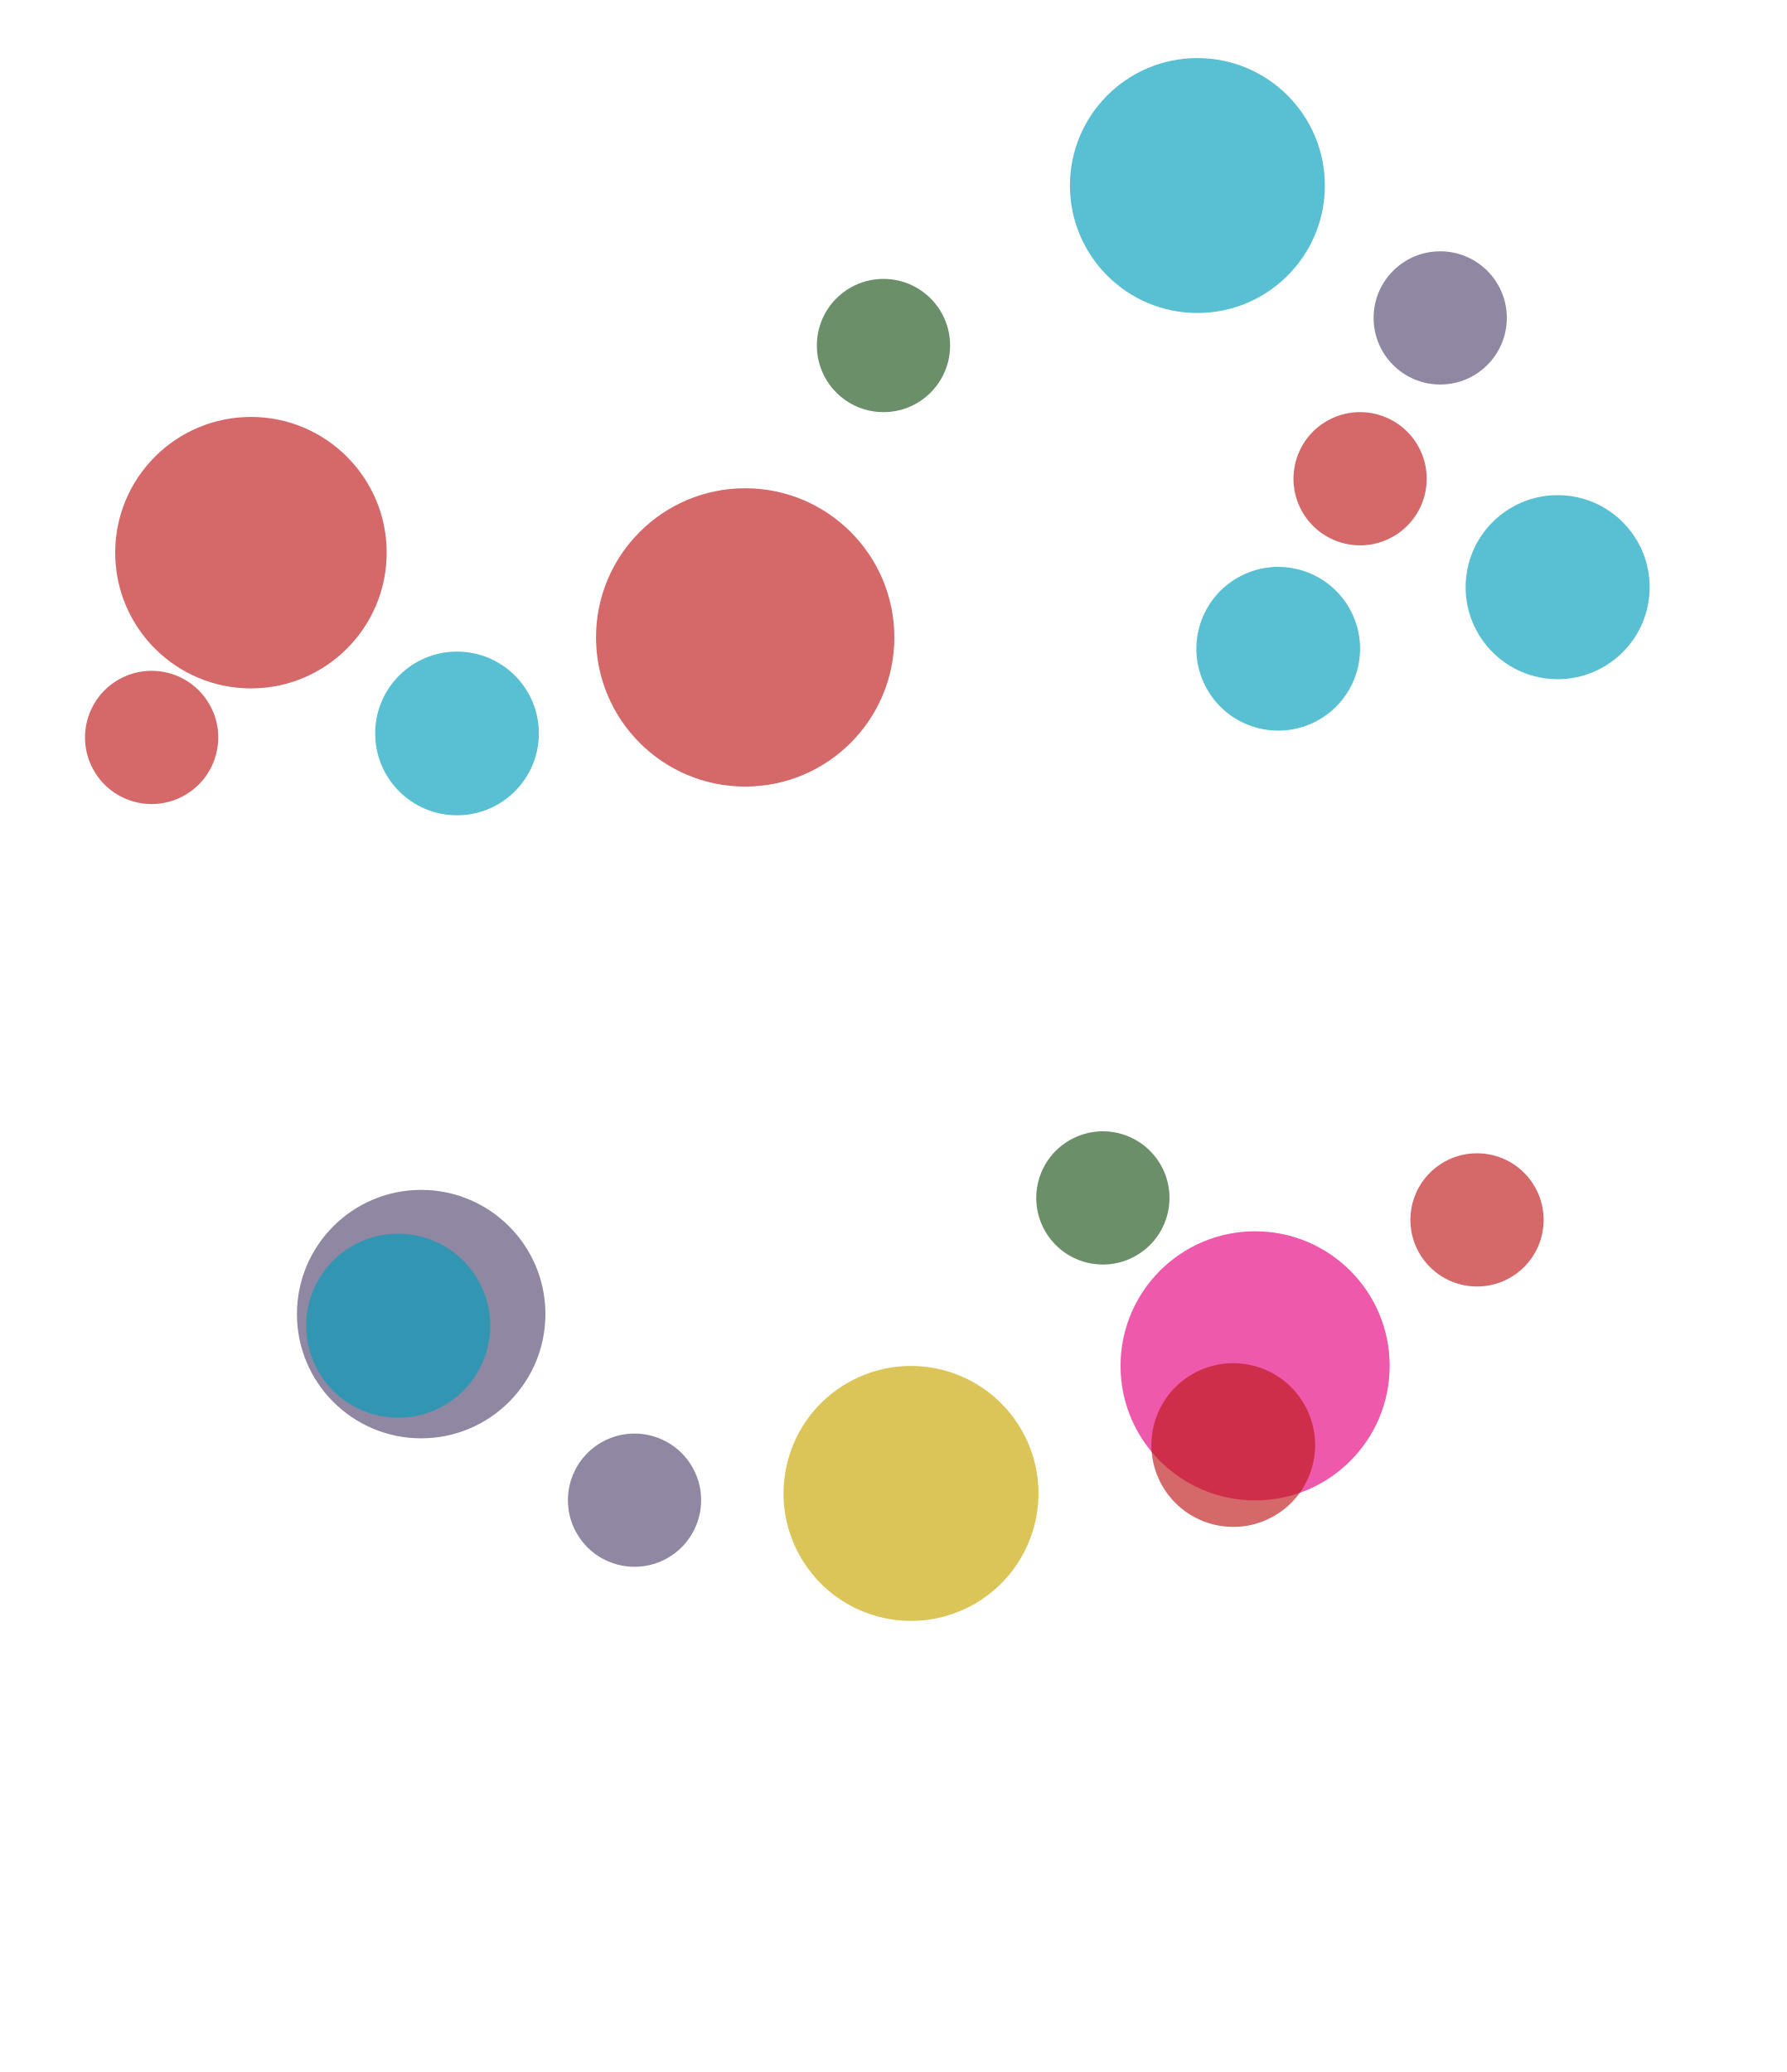
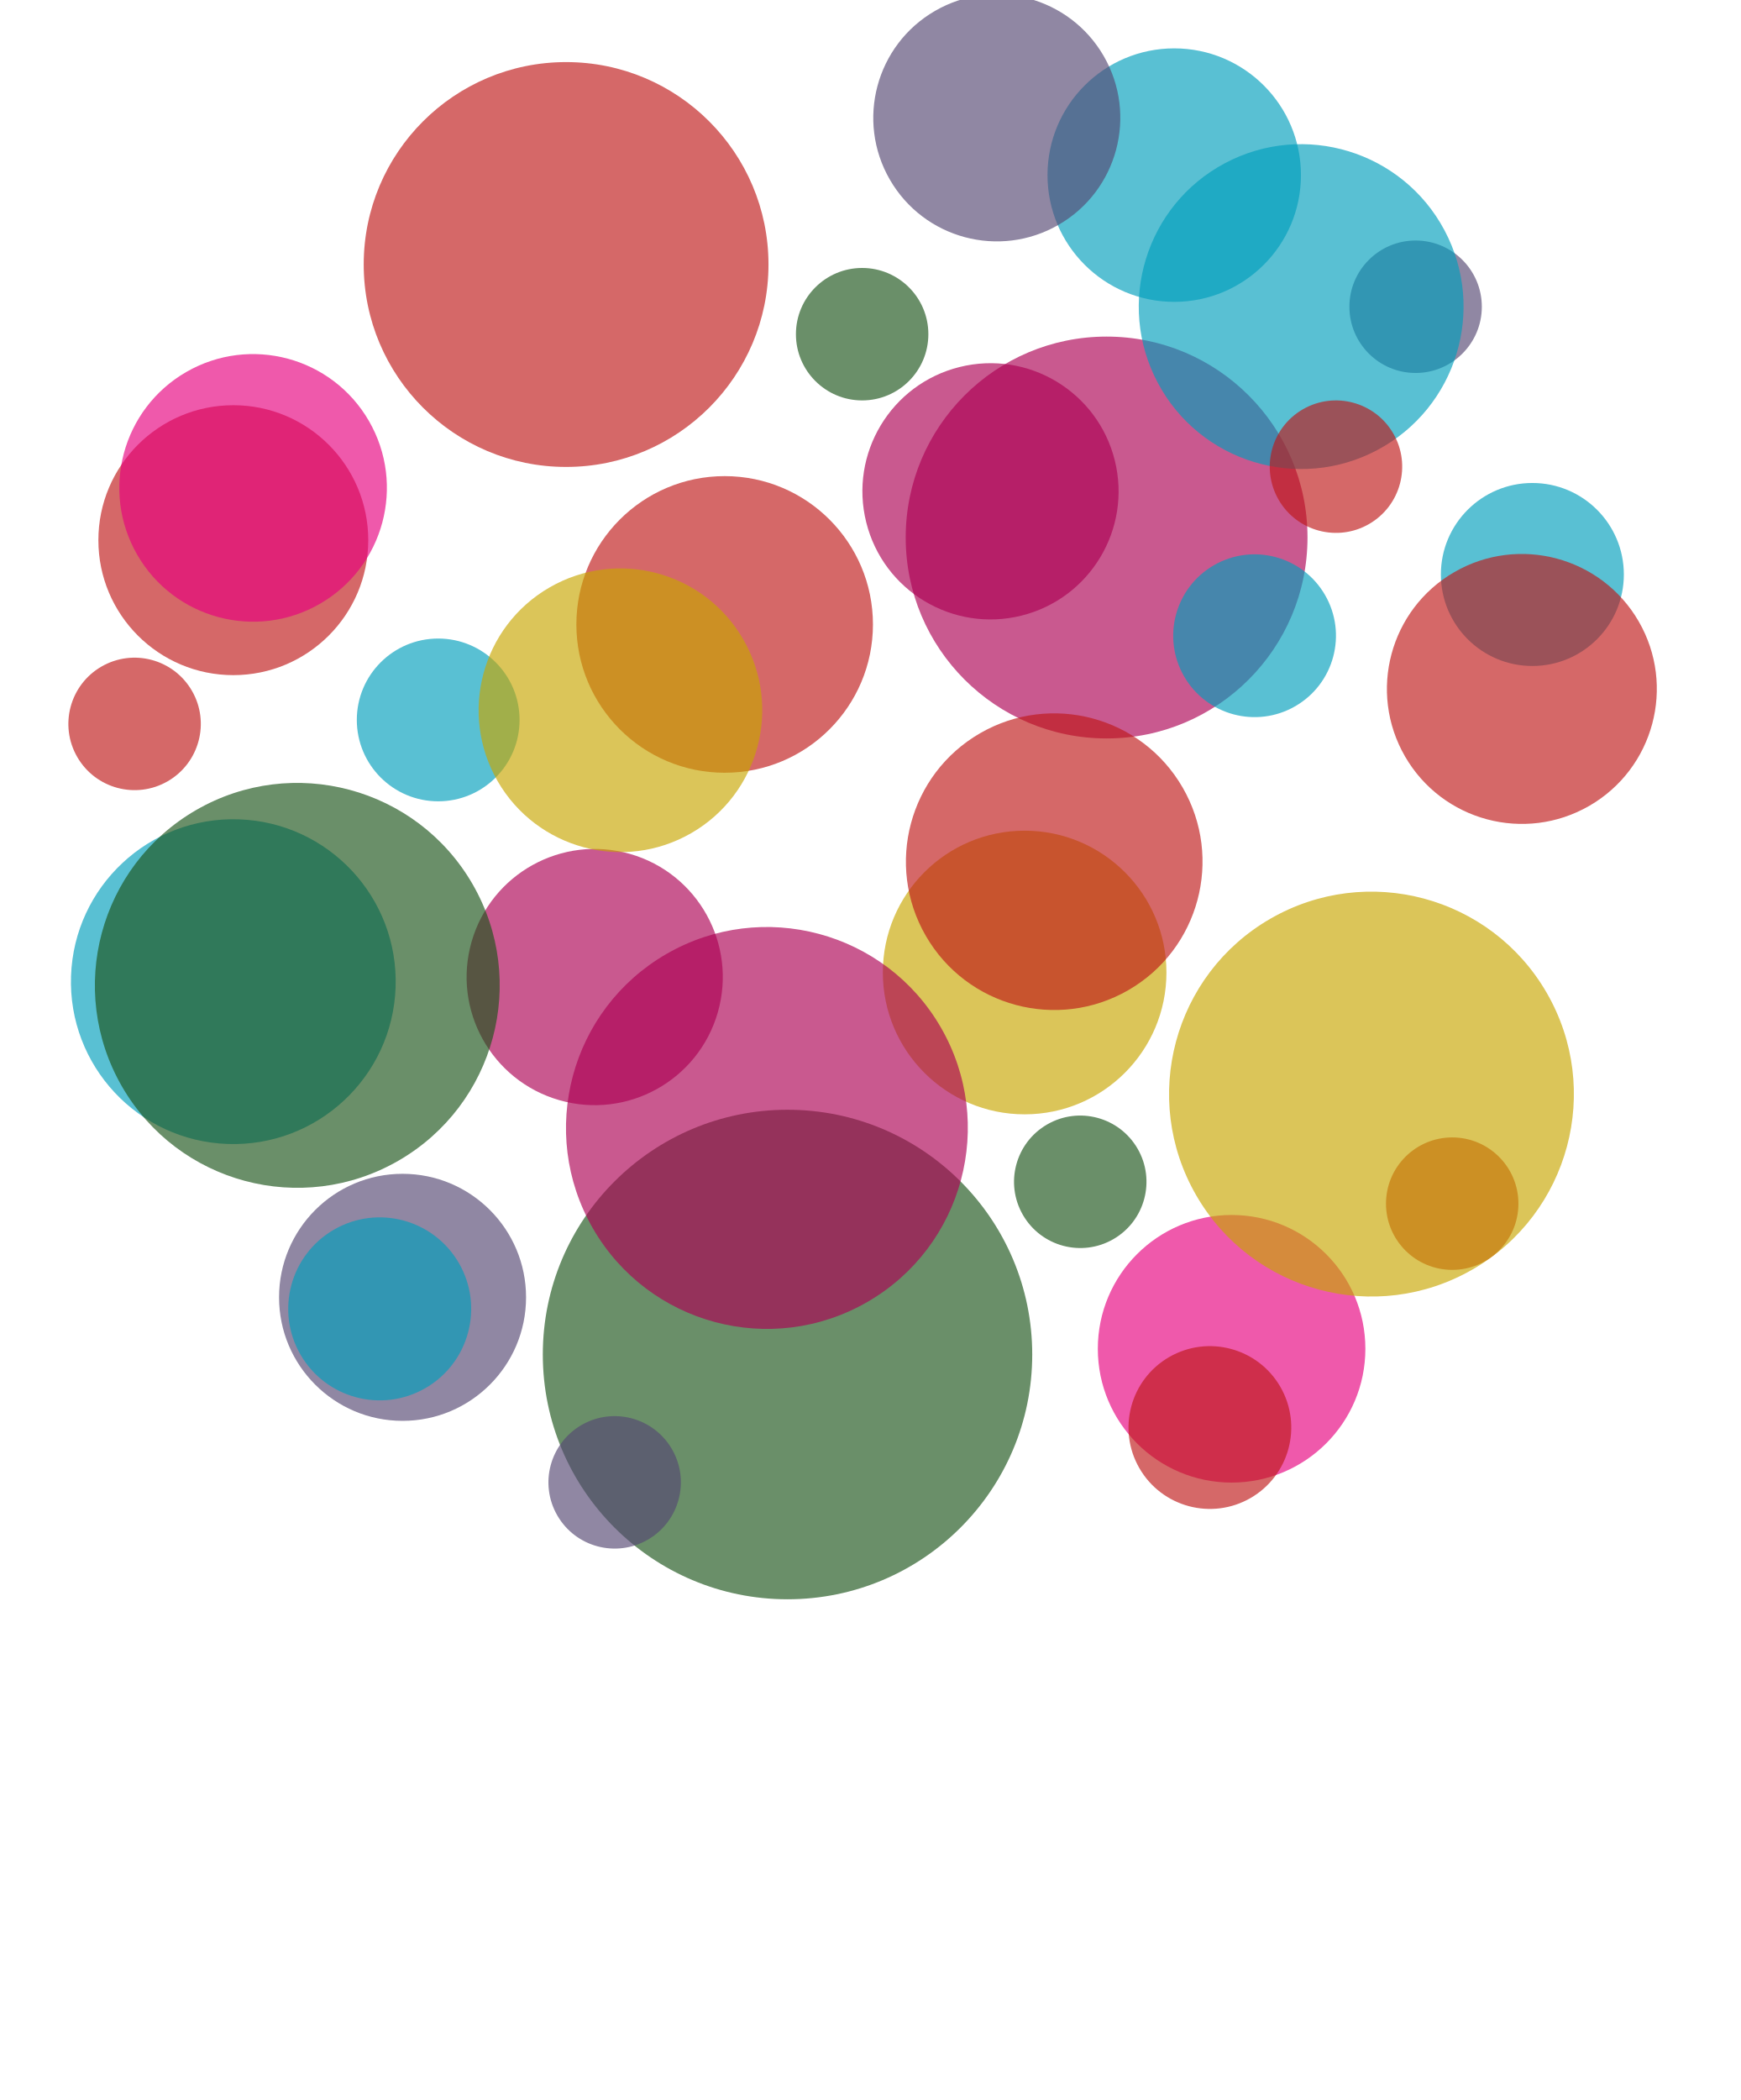
- <svg xmlns="http://www.w3.org/2000/svg" xmlns:xlink="http://www.w3.org/1999/xlink" version="1.1" id="Ebene_1" x="0px" y="0px" width="398.333px" height="462px" viewBox="0 0 398.333 462" enable-background="new 0 0 398.333 462" xml:space="preserve">
+ <svg xmlns="http://www.w3.org/2000/svg" xmlns:xlink="http://www.w3.org/1999/xlink" version="1.1" id="Ebene_1" x="0px" y="0px" width="390.41px" height="470.889px" viewBox="0 0 390.41 470.889" enable-background="new 0 0 390.41 470.889" xml:space="preserve">
  <g>
    <defs>
-       <rect id="SVGID_1_" x="2.28" y="0.83" width="451.117" height="461.17" />
+       <rect id="SVGID_1_" x="-1.342" y="-1.275" width="451.118" height="509.193" />
    </defs>
    <clipPath id="SVGID_2_">
      <use xlink:href="#SVGID_1_" overflow="visible" />
    </clipPath>
+     <polygon clip-path="url(#SVGID_2_)" fill="#C8A600" points="178.648,505.548 178.648,507.918 178.648,505.548 178.648,503.179  " />
    <g clip-path="url(#SVGID_2_)">
      <defs>
-         <rect id="SVGID_3_" x="2.28" y="0.83" width="451.117" height="461.17" />
+         <rect id="SVGID_3_" x="-1.342" y="-1.275" width="451.118" height="509.193" />
      </defs>
      <clipPath id="SVGID_4_">
        <use xlink:href="#SVGID_3_" overflow="visible" />
      </clipPath>
      <g opacity="0.65" clip-path="url(#SVGID_4_)">
        <g>
          <defs>
-             <rect id="SVGID_5_" x="16.686" y="91.967" width="78.526" height="62.526" />
+             <rect id="SVGID_5_" x="13.063" y="89.862" width="78.526" height="62.524" />
          </defs>
          <clipPath id="SVGID_6_">
            <use xlink:href="#SVGID_5_" overflow="visible" />
          </clipPath>
-           <path clip-path="url(#SVGID_6_)" fill="#BF1717" d="M55.949,153.493c16.714,0,30.263-13.55,30.263-30.264      c0-16.713-13.549-30.263-30.263-30.263c-16.714,0-30.263,13.55-30.263,30.263C25.686,139.943,39.235,153.493,55.949,153.493" />
-         </g>
-       </g>
-       <g opacity="0.65" clip-path="url(#SVGID_4_)">
-         <g>
-           <defs>
-             <rect id="SVGID_7_" x="240.837" y="273.544" width="78.004" height="62.005" />
+           <path clip-path="url(#SVGID_6_)" fill="#BF1717" d="M52.327,151.388c16.714,0,30.263-13.549,30.263-30.264      c0-16.713-13.549-30.263-30.263-30.263c-16.714,0-30.263,13.55-30.263,30.263C22.063,137.839,35.612,151.388,52.327,151.388" />
+         </g>
+       </g>
+       <g opacity="0.65" clip-path="url(#SVGID_4_)">
+         <g>
+           <defs>
+             <rect id="SVGID_7_" x="112.738" y="247.844" width="127.768" height="111.768" />
          </defs>
          <clipPath id="SVGID_8_">
            <use xlink:href="#SVGID_7_" overflow="visible" />
          </clipPath>
-           <path clip-path="url(#SVGID_8_)" fill="#E6007E" d="M279.839,334.549c16.57,0,30.003-13.433,30.003-30.002      s-13.433-30.003-30.003-30.003s-30.003,13.434-30.003,30.003S263.269,334.549,279.839,334.549" />
-         </g>
-       </g>
-       <g opacity="0.65" clip-path="url(#SVGID_4_)">
-         <g>
-           <defs>
-             <rect id="SVGID_9_" x="272.638" y="156.596" width="108.78" height="92.781" />
+           <path clip-path="url(#SVGID_8_)" fill="#1A5318" d="M176.621,358.611c30.311,0,54.882-24.572,54.882-54.884      s-24.571-54.884-54.882-54.884s-54.883,24.572-54.883,54.884S146.31,358.611,176.621,358.611" />
+         </g>
+       </g>
+       <g opacity="0.65" clip-path="url(#SVGID_4_)">
+         <g>
+           <defs>
+             <rect id="SVGID_9_" x="88.921" y="180.116" width="88.912" height="77.94" />
          </defs>
          <clipPath id="SVGID_10_">
            <use xlink:href="#SVGID_9_" overflow="visible" />
          </clipPath>
-         </g>
-       </g>
-       <g opacity="0.65" clip-path="url(#SVGID_4_)">
-         <g>
-           <defs>
-             <rect id="SVGID_11_" x="229.552" y="11.95" width="74.841" height="58.841" />
+           <path clip-path="url(#SVGID_10_)" fill="#AC0053" d="M125.459,246.698c15.249,4.373,31.156-4.445,35.529-19.694      c4.372-15.249-4.445-31.156-19.694-35.529c-15.25-4.372-31.156,4.445-35.529,19.694      C101.392,226.419,110.21,242.325,125.459,246.698" />
+         </g>
+       </g>
+       <g opacity="0.65" clip-path="url(#SVGID_4_)">
+         <g>
+           <defs>
+             <rect id="SVGID_11_" x="237.214" y="271.439" width="78.004" height="62.005" />
          </defs>
          <clipPath id="SVGID_12_">
            <use xlink:href="#SVGID_11_" overflow="visible" />
          </clipPath>
-           <path clip-path="url(#SVGID_12_)" fill="#009EBC" d="M266.972,69.791c15.696,0,28.42-12.725,28.42-28.42      c0-15.696-12.724-28.421-28.42-28.421c-15.695,0-28.42,12.725-28.42,28.421C238.552,57.066,251.276,69.791,266.972,69.791" />
-         </g>
-       </g>
-       <g opacity="0.65" clip-path="url(#SVGID_4_)">
-         <g>
-           <defs>
-             <rect id="SVGID_13_" x="317.775" y="109.407" width="59.035" height="43.034" />
+           <path clip-path="url(#SVGID_12_)" fill="#E6007E" d="M276.216,332.444c16.57,0,30.002-13.434,30.002-30.003      s-13.432-30.003-30.002-30.003s-30.003,13.434-30.003,30.003S259.646,332.444,276.216,332.444" />
+         </g>
+       </g>
+       <g opacity="0.65" clip-path="url(#SVGID_4_)">
+         <g>
+           <defs>
+             <rect id="SVGID_13_" x="72.571" y="12.923" width="108.78" height="92.78" />
          </defs>
          <clipPath id="SVGID_14_">
            <use xlink:href="#SVGID_13_" overflow="visible" />
          </clipPath>
-           <path clip-path="url(#SVGID_14_)" fill="#009EBC" d="M347.293,151.441c11.331,0,20.517-9.187,20.517-20.518      c0-11.332-9.186-20.517-20.517-20.517s-20.518,9.185-20.518,20.517C326.775,142.255,335.962,151.441,347.293,151.441" />
-         </g>
-       </g>
-       <g opacity="0.65" clip-path="url(#SVGID_4_)">
-         <g>
-           <defs>
-             <rect id="SVGID_15_" x="123.888" y="107.868" width="84.515" height="68.515" />
+           <path clip-path="url(#SVGID_14_)" fill="#BF1717" d="M126.961,104.703c25.068,0,45.39-20.322,45.39-45.39      c0-25.069-20.322-45.391-45.39-45.391s-45.39,20.322-45.39,45.391C81.571,84.381,101.894,104.703,126.961,104.703" />
+         </g>
+       </g>
+       <g opacity="0.65" clip-path="url(#SVGID_4_)">
+         <g>
+           <defs>
+             <rect id="SVGID_15_" x="225.929" y="9.845" width="74.84" height="58.841" />
          </defs>
          <clipPath id="SVGID_16_">
            <use xlink:href="#SVGID_15_" overflow="visible" />
          </clipPath>
-           <path clip-path="url(#SVGID_16_)" fill="#BF1717" d="M166.146,175.383c18.368,0,33.257-14.89,33.257-33.257      c0-18.368-14.889-33.258-33.257-33.258c-18.368,0-33.257,14.89-33.257,33.258C132.889,160.493,147.778,175.383,166.146,175.383" />
-         </g>
-       </g>
-       <g opacity="0.65" clip-path="url(#SVGID_4_)">
-         <g>
-           <defs>
-             <rect id="SVGID_17_" x="57.208" y="264.311" width="73.397" height="57.397" />
+           <path clip-path="url(#SVGID_16_)" fill="#009EBC" d="M263.349,67.686c15.696,0,28.42-12.724,28.42-28.42      c0-15.696-12.724-28.421-28.42-28.421c-15.695,0-28.42,12.725-28.42,28.421C234.929,54.962,247.654,67.686,263.349,67.686" />
+         </g>
+       </g>
+       <g opacity="0.65" clip-path="url(#SVGID_4_)">
+         <g>
+           <defs>
+             <rect id="SVGID_17_" x="314.152" y="107.302" width="59.035" height="43.034" />
          </defs>
          <clipPath id="SVGID_18_">
            <use xlink:href="#SVGID_17_" overflow="visible" />
          </clipPath>
-           <path clip-path="url(#SVGID_18_)" fill="#544771" d="M93.906,320.708c15.297,0,27.698-12.401,27.698-27.698      s-12.401-27.698-27.698-27.698s-27.698,12.401-27.698,27.698S78.609,320.708,93.906,320.708" />
-         </g>
-       </g>
-       <g opacity="0.65" clip-path="url(#SVGID_4_)">
-         <g>
-           <defs>
-             <rect id="SVGID_19_" x="74.647" y="144.286" width="54.501" height="38.501" />
+           <path clip-path="url(#SVGID_18_)" fill="#009EBC" d="M343.67,149.336c11.332,0,20.518-9.187,20.518-20.518      c0-11.332-9.186-20.517-20.518-20.517c-11.33,0-20.518,9.185-20.518,20.517C323.152,140.149,332.34,149.336,343.67,149.336" />
+         </g>
+       </g>
+       <g opacity="0.65" clip-path="url(#SVGID_4_)">
+         <g>
+           <defs>
+             <rect id="SVGID_19_" x="120.266" y="105.763" width="84.515" height="68.516" />
          </defs>
          <clipPath id="SVGID_20_">
            <use xlink:href="#SVGID_19_" overflow="visible" />
          </clipPath>
-           <path clip-path="url(#SVGID_20_)" fill="#009EBC" d="M101.897,181.787c10.079,0,18.25-8.172,18.25-18.25      c0-10.08-8.171-18.251-18.25-18.251s-18.25,8.171-18.25,18.251C83.647,173.615,91.818,181.787,101.897,181.787" />
-         </g>
-       </g>
-       <g opacity="0.65" clip-path="url(#SVGID_4_)">
-         <g>
-           <defs>
-             <rect id="SVGID_21_" x="297.259" y="55.036" width="47.7" height="31.701" />
+           <path clip-path="url(#SVGID_20_)" fill="#BF1717" d="M162.523,173.277c18.368,0,33.257-14.89,33.257-33.257      c0-18.368-14.889-33.258-33.257-33.258c-18.368,0-33.257,14.89-33.257,33.258C129.266,158.388,144.155,173.277,162.523,173.277" />
+         </g>
+       </g>
+       <g opacity="0.65" clip-path="url(#SVGID_4_)">
+         <g>
+           <defs>
+             <rect id="SVGID_21_" x="53.585" y="262.206" width="73.397" height="57.396" />
          </defs>
          <clipPath id="SVGID_22_">
            <use xlink:href="#SVGID_21_" overflow="visible" />
          </clipPath>
-           <path clip-path="url(#SVGID_22_)" fill="#544771" d="M321.108,85.737c8.202,0,14.851-6.649,14.851-14.851      c0-8.202-6.648-14.851-14.851-14.851c-8.201,0-14.85,6.648-14.85,14.851C306.259,79.088,312.907,85.737,321.108,85.737" />
-         </g>
-       </g>
-       <g opacity="0.65" clip-path="url(#SVGID_4_)">
-         <g>
-           <defs>
-             <rect id="SVGID_23_" x="305.465" y="256.154" width="47.701" height="31.699" />
+           <path clip-path="url(#SVGID_22_)" fill="#544771" d="M90.283,318.603c15.297,0,27.698-12.401,27.698-27.698      s-12.401-27.698-27.698-27.698s-27.698,12.401-27.698,27.698S74.986,318.603,90.283,318.603" />
+         </g>
+       </g>
+       <g opacity="0.65" clip-path="url(#SVGID_4_)">
+         <g>
+           <defs>
+             <rect id="SVGID_23_" x="194.128" y="74.474" width="108.11" height="92.11" />
          </defs>
          <clipPath id="SVGID_24_">
            <use xlink:href="#SVGID_23_" overflow="visible" />
          </clipPath>
-           <path clip-path="url(#SVGID_24_)" fill="#BF1717" d="M329.315,286.854c8.202,0,14.851-6.649,14.851-14.851      c0-8.202-6.648-14.851-14.851-14.851s-14.85,6.648-14.85,14.851C314.466,280.205,321.113,286.854,329.315,286.854" />
-         </g>
-       </g>
-       <g opacity="0.65" clip-path="url(#SVGID_4_)">
-         <g>
-           <defs>
-             <rect id="SVGID_25_" x="173.129" y="61.191" width="47.701" height="31.7" />
+           <path clip-path="url(#SVGID_24_)" fill="#AC0053" d="M248.183,165.584c24.883,0,45.055-20.173,45.055-45.056      s-20.172-45.055-45.055-45.055c-24.884,0-45.056,20.172-45.056,45.055S223.299,165.584,248.183,165.584" />
+         </g>
+       </g>
+       <g opacity="0.65" clip-path="url(#SVGID_4_)">
+         <g>
+           <defs>
+             <rect id="SVGID_25_" x="5.63" y="181.14" width="93.393" height="77.96" />
          </defs>
          <clipPath id="SVGID_26_">
            <use xlink:href="#SVGID_25_" overflow="visible" />
          </clipPath>
-           <path clip-path="url(#SVGID_26_)" fill="#1A5318" d="M196.98,91.893c8.202,0,14.85-6.649,14.85-14.851      c0-8.202-6.648-14.851-14.85-14.851s-14.85,6.648-14.85,14.851C182.13,85.243,188.778,91.893,196.98,91.893" />
-         </g>
-       </g>
-       <g opacity="0.65" clip-path="url(#SVGID_4_)">
-         <g>
-           <defs>
-             <rect id="SVGID_27_" x="155.999" y="288.803" width="94.235" height="88.378" />
+           <path clip-path="url(#SVGID_26_)" fill="#009EBC" d="M51.056,256.516c20.101,0.702,36.965-15.023,37.667-35.125      c0.702-20.101-15.024-36.965-35.125-37.667c-20.101-0.701-36.965,15.024-37.667,35.125      C15.229,238.95,30.955,255.813,51.056,256.516" />
+         </g>
+       </g>
+       <g opacity="0.65" clip-path="url(#SVGID_4_)">
+         <g>
+           <defs>
+             <rect id="SVGID_27_" x="71.024" y="142.181" width="54.501" height="38.501" />
          </defs>
          <clipPath id="SVGID_28_">
            <use xlink:href="#SVGID_27_" overflow="visible" />
          </clipPath>
-           <path clip-path="url(#SVGID_28_)" fill="#C8A600" d="M188.907,308.379c-13.593,7.849-18.251,25.23-10.403,38.823      c7.848,13.593,25.23,18.251,38.823,10.403c13.594-7.85,18.25-25.23,10.403-38.823      C219.882,305.188,202.5,300.531,188.907,308.379" />
-         </g>
-       </g>
-       <g opacity="0.65" clip-path="url(#SVGID_4_)">
-         <g>
-           <defs>
-             <rect id="SVGID_29_" x="52.459" y="262.204" width="72.642" height="66.786" />
+           <path clip-path="url(#SVGID_28_)" fill="#009EBC" d="M98.275,179.682c10.079,0,18.25-8.171,18.25-18.25      c0-10.08-8.171-18.251-18.25-18.251s-18.25,8.171-18.25,18.251C80.025,171.511,88.196,179.682,98.275,179.682" />
+         </g>
+       </g>
+       <g opacity="0.65" clip-path="url(#SVGID_4_)">
+         <g>
+           <defs>
+             <rect id="SVGID_29_" x="188.999" y="185.267" width="81.603" height="65.604" />
          </defs>
          <clipPath id="SVGID_30_">
            <use xlink:href="#SVGID_29_" overflow="visible" />
          </clipPath>
-           <path clip-path="url(#SVGID_30_)" fill="#009EBC" d="M78.522,277.828c-9.813,5.666-13.175,18.215-7.51,28.027      c5.666,9.813,18.214,13.175,28.027,7.51c9.813-5.666,13.176-18.214,7.51-28.026C100.883,275.525,88.335,272.162,78.522,277.828" />
-         </g>
-       </g>
-       <g opacity="0.65" clip-path="url(#SVGID_4_)">
-         <g>
-           <defs>
-             <rect id="SVGID_31_" x="251.769" y="114.36" width="66.449" height="60.593" />
+           <path clip-path="url(#SVGID_30_)" fill="#C8A600" d="M229.8,249.87c17.563,0,31.802-14.238,31.802-31.802      s-14.238-31.802-31.802-31.802c-17.564,0-31.802,14.238-31.802,31.802S212.236,249.87,229.8,249.87" />
+         </g>
+       </g>
+       <g opacity="0.65" clip-path="url(#SVGID_4_)">
+         <g>
+           <defs>
+             <rect id="SVGID_31_" x="293.636" y="52.931" width="47.7" height="31.701" />
          </defs>
          <clipPath id="SVGID_32_">
            <use xlink:href="#SVGID_31_" overflow="visible" />
          </clipPath>
-           <path clip-path="url(#SVGID_32_)" fill="#009EBC" d="M275.868,128.851c-8.729,5.04-11.721,16.201-6.681,24.931      c5.04,8.729,16.201,11.72,24.931,6.681c8.729-5.04,11.72-16.202,6.681-24.931C295.759,126.802,284.597,123.811,275.868,128.851" />
-         </g>
-       </g>
-       <g opacity="0.65" clip-path="url(#SVGID_4_)">
-         <g>
-           <defs>
-             <rect id="SVGID_33_" x="241.742" y="291.909" width="66.45" height="60.593" />
+           <path clip-path="url(#SVGID_32_)" fill="#544771" d="M317.486,83.632c8.201,0,14.85-6.649,14.85-14.85      c0-8.202-6.648-14.851-14.85-14.851s-14.85,6.649-14.85,14.851C302.637,76.983,309.285,83.632,317.486,83.632" />
+         </g>
+       </g>
+       <g opacity="0.65" clip-path="url(#SVGID_4_)">
+         <g>
+           <defs>
+             <rect id="SVGID_33_" x="301.842" y="254.048" width="47.701" height="31.701" />
          </defs>
          <clipPath id="SVGID_34_">
            <use xlink:href="#SVGID_33_" overflow="visible" />
          </clipPath>
-           <path clip-path="url(#SVGID_34_)" fill="#BF1717" d="M265.843,306.4c-8.729,5.039-11.721,16.2-6.681,24.93      c5.04,8.729,16.201,11.72,24.931,6.681c8.729-5.04,11.72-16.202,6.681-24.931C285.733,304.351,274.571,301.36,265.843,306.4" />
-         </g>
-       </g>
-       <g opacity="0.65" clip-path="url(#SVGID_4_)">
-         <g>
-           <defs>
-             <rect id="SVGID_35_" x="112.896" y="308.847" width="57.16" height="51.305" />
+           <path clip-path="url(#SVGID_34_)" fill="#BF1717" d="M325.693,284.749c8.201,0,14.85-6.649,14.85-14.85      c0-8.202-6.648-14.852-14.85-14.852c-8.203,0-14.85,6.649-14.85,14.852C310.844,278.1,317.49,284.749,325.693,284.749" />
+         </g>
+       </g>
+       <g opacity="0.65" clip-path="url(#SVGID_4_)">
+         <g>
+           <defs>
+             <rect id="SVGID_35_" x="169.507" y="59.086" width="47.701" height="31.701" />
          </defs>
          <clipPath id="SVGID_36_">
            <use xlink:href="#SVGID_35_" overflow="visible" />
          </clipPath>
-           <path clip-path="url(#SVGID_36_)" fill="#544771" d="M134.05,321.638c-7.103,4.102-9.536,13.184-5.436,20.286      c4.101,7.104,13.184,9.536,20.286,5.437c7.103-4.102,9.537-13.185,5.436-20.286C150.235,319.971,141.153,317.537,134.05,321.638      " />
-         </g>
-       </g>
-       <g opacity="0.65" clip-path="url(#SVGID_4_)">
-         <g>
-           <defs>
-             <rect id="SVGID_37_" x="5.229" y="138.777" width="57.16" height="51.304" />
+           <path clip-path="url(#SVGID_36_)" fill="#1A5318" d="M193.357,89.787c8.202,0,14.85-6.649,14.85-14.85      c0-8.202-6.648-14.851-14.85-14.851s-14.85,6.649-14.85,14.851C178.507,83.138,185.155,89.787,193.357,89.787" />
+         </g>
+       </g>
+       <g opacity="0.65" clip-path="url(#SVGID_4_)">
+         <g>
+           <defs>
+             <rect id="SVGID_37_" x="291.681" y="107.777" width="99.268" height="93.412" />
          </defs>
          <clipPath id="SVGID_38_">
            <use xlink:href="#SVGID_37_" overflow="visible" />
          </clipPath>
-           <path clip-path="url(#SVGID_38_)" fill="#BF1717" d="M26.384,151.568c-7.103,4.102-9.536,13.184-5.436,20.286      c4.101,7.104,13.184,9.536,20.286,5.437c7.103-4.102,9.537-13.185,5.436-20.286C42.569,149.901,33.487,147.468,26.384,151.568" />
-         </g>
-       </g>
-       <g opacity="0.65" clip-path="url(#SVGID_4_)">
-         <g>
-           <defs>
-             <rect id="SVGID_39_" x="217.316" y="241.452" width="57.159" height="51.304" />
+           <path clip-path="url(#SVGID_38_)" fill="#BF1717" d="M326.186,128.274c-14.477,8.357-19.436,26.865-11.078,41.34      s26.865,19.435,41.34,11.077c14.475-8.356,19.434-26.865,11.078-41.34C359.168,124.877,340.658,119.918,326.186,128.274" />
+         </g>
+       </g>
+       <g opacity="0.65" clip-path="url(#SVGID_4_)">
+         <g>
+           <defs>
+             <rect id="SVGID_39_" x="178.349" y="72.203" width="87.588" height="75.935" />
          </defs>
          <clipPath id="SVGID_40_">
            <use xlink:href="#SVGID_39_" overflow="visible" />
          </clipPath>
-           <path clip-path="url(#SVGID_40_)" fill="#1A5318" d="M238.472,254.243c-7.104,4.101-9.537,13.183-5.437,20.286      c4.101,7.103,13.185,9.536,20.286,5.436c7.103-4.101,9.537-13.184,5.436-20.286      C254.656,252.576,245.574,250.142,238.472,254.243" />
+           <path clip-path="url(#SVGID_40_)" fill="#AC0053" d="M215.194,82.3c-15.393,3.838-24.76,19.427-20.922,34.819      s19.427,24.76,34.82,20.922c15.394-3.838,24.761-19.428,20.922-34.819C246.176,87.829,230.587,78.461,215.194,82.3" />
+         </g>
+       </g>
+       <g opacity="0.65" clip-path="url(#SVGID_4_)">
+         <g>
+           <defs>
+             <rect id="SVGID_41_" x="7.485" y="63.053" width="98.557" height="92.7" />
+           </defs>
+           <clipPath id="SVGID_42_">
+             <use xlink:href="#SVGID_41_" overflow="visible" />
+           </clipPath>
+           <path clip-path="url(#SVGID_42_)" fill="#E6007E" d="M41.762,83.42c-14.35,8.285-19.267,26.634-10.982,40.984      c8.285,14.35,26.635,19.267,40.985,10.981c14.35-8.284,19.266-26.634,10.981-40.983C74.461,80.052,56.112,75.135,41.762,83.42" />
+         </g>
+       </g>
+       <g opacity="0.65" clip-path="url(#SVGID_4_)">
+         <g>
+           <defs>
+             <rect id="SVGID_43_" x="-3.623" y="153.581" width="140.597" height="134.741" />
+           </defs>
+           <clipPath id="SVGID_44_">
+             <use xlink:href="#SVGID_43_" overflow="visible" />
+           </clipPath>
+           <path clip-path="url(#SVGID_44_)" fill="#1A5318" d="M43.981,181.642c-21.71,12.534-29.148,40.295-16.614,62.005      c12.534,21.71,40.294,29.148,62.004,16.613c21.71-12.533,29.149-40.294,16.614-62.004      C93.451,176.546,65.691,169.108,43.981,181.642" />
+         </g>
+       </g>
+       <g opacity="0.65" clip-path="url(#SVGID_4_)">
+         <g>
+           <defs>
+             <rect id="SVGID_45_" x="237.288" y="177.961" width="140.597" height="134.741" />
+           </defs>
+           <clipPath id="SVGID_46_">
+             <use xlink:href="#SVGID_45_" overflow="visible" />
+           </clipPath>
+           <path clip-path="url(#SVGID_46_)" fill="#C8A600" d="M284.89,206.021c-21.709,12.534-29.147,40.294-16.613,62.005      c12.534,21.71,40.293,29.148,62.004,16.613c21.709-12.534,29.148-40.294,16.613-62.004      C334.361,200.926,306.602,193.488,284.89,206.021" />
+         </g>
+       </g>
+       <g opacity="0.65" clip-path="url(#SVGID_4_)">
+         <g>
+           <defs>
+             <rect id="SVGID_47_" x="48.837" y="260.099" width="72.642" height="66.786" />
+           </defs>
+           <clipPath id="SVGID_48_">
+             <use xlink:href="#SVGID_47_" overflow="visible" />
+           </clipPath>
+           <path clip-path="url(#SVGID_48_)" fill="#009EBC" d="M74.899,275.724c-9.813,5.666-13.175,18.214-7.51,28.026      c5.666,9.813,18.214,13.175,28.027,7.511c9.813-5.666,13.176-18.215,7.51-28.027C97.26,273.42,84.712,270.058,74.899,275.724" />
+         </g>
+       </g>
+       <g opacity="0.65" clip-path="url(#SVGID_4_)">
+         <g>
+           <defs>
+             <rect id="SVGID_49_" x="182.711" y="142.421" width="107.449" height="101.593" />
+           </defs>
+           <clipPath id="SVGID_50_">
+             <use xlink:href="#SVGID_49_" overflow="visible" />
+           </clipPath>
+           <path clip-path="url(#SVGID_50_)" fill="#BF1717" d="M219.806,164.416c-15.907,9.184-21.357,29.523-12.173,45.431      c9.184,15.906,29.524,21.356,45.431,12.173s21.356-29.523,12.174-45.431C256.053,160.682,235.713,155.231,219.806,164.416" />
+         </g>
+       </g>
+       <g opacity="0.65" clip-path="url(#SVGID_4_)">
+         <g>
+           <defs>
+             <rect id="SVGID_51_" x="177.424" y="-16.774" width="92.261" height="86.404" />
+           </defs>
+           <clipPath id="SVGID_52_">
+             <use xlink:href="#SVGID_51_" overflow="visible" />
+           </clipPath>
+           <path clip-path="url(#SVGID_52_)" fill="#544771" d="M209.706,2.44c-13.248,7.649-17.787,24.589-10.138,37.836      c7.648,13.248,24.588,17.787,37.836,10.139c13.248-7.649,17.787-24.589,10.138-37.837C239.894-0.668,222.954-5.208,209.706,2.44      " />
+         </g>
+       </g>
+       <g opacity="0.65" clip-path="url(#SVGID_4_)">
+         <g>
+           <defs>
+             <rect id="SVGID_53_" x="102.158" y="186.015" width="139.68" height="133.824" />
+           </defs>
+           <clipPath id="SVGID_54_">
+             <use xlink:href="#SVGID_53_" overflow="visible" />
+           </clipPath>
+           <path clip-path="url(#SVGID_54_)" fill="#AC0053" d="M149.47,213.908c-21.549,12.442-28.933,39.997-16.491,61.546      c12.441,21.549,39.996,28.934,61.546,16.491c21.549-12.441,28.933-39.996,16.491-61.546      C198.574,208.851,171.019,201.467,149.47,213.908" />
+         </g>
+       </g>
+       <g opacity="0.65" clip-path="url(#SVGID_4_)">
+         <g>
+           <defs>
+             <rect id="SVGID_55_" x="234.15" y="14.39" width="115.336" height="108.721" />
+           </defs>
+           <clipPath id="SVGID_56_">
+             <use xlink:href="#SVGID_55_" overflow="visible" />
+           </clipPath>
+           <path clip-path="url(#SVGID_56_)" fill="#009EBC" d="M274.721,36.595c-17.759,9.443-24.5,31.494-15.058,49.252      c9.441,17.759,31.494,24.501,49.252,15.058c17.758-9.442,24.5-31.493,15.057-49.252      C314.531,33.895,292.48,27.152,274.721,36.595" />
+         </g>
+       </g>
+       <g opacity="0.65" clip-path="url(#SVGID_4_)">
+         <g>
+           <defs>
+             <rect id="SVGID_57_" x="248.146" y="112.254" width="66.45" height="60.594" />
+           </defs>
+           <clipPath id="SVGID_58_">
+             <use xlink:href="#SVGID_57_" overflow="visible" />
+           </clipPath>
+           <path clip-path="url(#SVGID_58_)" fill="#009EBC" d="M272.246,126.745c-8.729,5.04-11.721,16.201-6.681,24.931      c5.04,8.729,16.201,11.72,24.931,6.681c8.729-5.04,11.719-16.202,6.681-24.931C292.136,124.696,280.974,121.706,272.246,126.745      " />
+         </g>
+       </g>
+       <g opacity="0.65" clip-path="url(#SVGID_4_)">
+         <g>
+           <defs>
+             <rect id="SVGID_59_" x="238.12" y="289.803" width="66.451" height="60.594" />
+           </defs>
+           <clipPath id="SVGID_60_">
+             <use xlink:href="#SVGID_59_" overflow="visible" />
+           </clipPath>
+           <path clip-path="url(#SVGID_60_)" fill="#BF1717" d="M262.22,304.295c-8.729,5.04-11.721,16.201-6.681,24.93      c5.04,8.729,16.201,11.72,24.931,6.681c8.729-5.04,11.72-16.201,6.681-24.931C282.111,302.246,270.949,299.255,262.22,304.295" />
+         </g>
+       </g>
+       <g opacity="0.65" clip-path="url(#SVGID_4_)">
+         <g>
+           <defs>
+             <rect id="SVGID_61_" x="87.412" y="110.456" width="103.472" height="97.616" />
+           </defs>
+           <clipPath id="SVGID_62_">
+             <use xlink:href="#SVGID_61_" overflow="visible" />
+           </clipPath>
+           <path clip-path="url(#SVGID_62_)" fill="#C8A600" d="M123.247,131.723c-15.21,8.782-20.422,28.231-11.64,43.442      c8.782,15.21,28.231,20.422,43.442,11.64c15.21-8.781,20.422-28.23,11.64-43.441      C157.907,128.153,138.457,122.941,123.247,131.723" />
+         </g>
+       </g>
+       <g opacity="0.65" clip-path="url(#SVGID_4_)">
+         <g>
+           <defs>
+             <rect id="SVGID_63_" x="109.273" y="306.742" width="57.16" height="51.303" />
+           </defs>
+           <clipPath id="SVGID_64_">
+             <use xlink:href="#SVGID_63_" overflow="visible" />
+           </clipPath>
+           <path clip-path="url(#SVGID_64_)" fill="#544771" d="M130.427,319.532c-7.103,4.102-9.536,13.184-5.436,20.286      c4.101,7.104,13.184,9.536,20.286,5.437c7.103-4.102,9.537-13.185,5.436-20.286C146.612,317.865,137.53,315.432,130.427,319.532      " />
+         </g>
+       </g>
+       <g opacity="0.65" clip-path="url(#SVGID_4_)">
+         <g>
+           <defs>
+             <rect id="SVGID_65_" x="1.606" y="136.672" width="57.16" height="51.304" />
+           </defs>
+           <clipPath id="SVGID_66_">
+             <use xlink:href="#SVGID_65_" overflow="visible" />
+           </clipPath>
+           <path clip-path="url(#SVGID_66_)" fill="#BF1717" d="M22.761,149.463c-7.103,4.102-9.536,13.184-5.436,20.286      c4.101,7.104,13.184,9.536,20.286,5.437c7.103-4.102,9.537-13.185,5.436-20.286C38.946,147.797,29.864,145.362,22.761,149.463" />
+         </g>
+       </g>
+       <g opacity="0.65" clip-path="url(#SVGID_4_)">
+         <g>
+           <defs>
+             <rect id="SVGID_67_" x="213.694" y="239.347" width="57.159" height="51.305" />
+           </defs>
+           <clipPath id="SVGID_68_">
+             <use xlink:href="#SVGID_67_" overflow="visible" />
+           </clipPath>
+           <path clip-path="url(#SVGID_68_)" fill="#1A5318" d="M234.849,252.138c-7.104,4.102-9.537,13.183-5.437,20.286      c4.101,7.103,13.185,9.536,20.286,5.436c7.103-4.101,9.537-13.184,5.436-20.285      C251.034,250.471,241.952,248.037,234.849,252.138" />
        </g>
      </g>
    </g>
    <g clip-path="url(#SVGID_2_)">
      <defs>
-         <rect id="SVGID_41_" x="2.28" y="0.83" width="451.117" height="461.17" />
+         <rect id="SVGID_69_" x="-1.342" y="-1.275" width="451.118" height="509.193" />
      </defs>
-       <clipPath id="SVGID_42_">
-         <use xlink:href="#SVGID_41_" overflow="visible" />
+       <clipPath id="SVGID_70_">
+         <use xlink:href="#SVGID_69_" overflow="visible" />
      </clipPath>
-       <g opacity="0.65" clip-path="url(#SVGID_42_)">
-         <g>
-           <defs>
-             <rect id="SVGID_43_" x="274.666" y="81.093" width="57.16" height="51.305" />
-           </defs>
-           <clipPath id="SVGID_44_">
-             <use xlink:href="#SVGID_43_" overflow="visible" />
-           </clipPath>
-           <path clip-path="url(#SVGID_44_)" fill="#BF1717" d="M295.821,93.885c-7.104,4.101-9.536,13.183-5.437,20.285      c4.101,7.104,13.185,9.536,20.286,5.437c7.104-4.102,9.537-13.185,5.437-20.286C312.006,92.218,302.924,89.783,295.821,93.885" />
+       <g opacity="0.65" clip-path="url(#SVGID_70_)">
+         <g>
+           <defs>
+             <rect id="SVGID_71_" x="271.043" y="78.988" width="57.16" height="51.304" />
+           </defs>
+           <clipPath id="SVGID_72_">
+             <use xlink:href="#SVGID_71_" overflow="visible" />
+           </clipPath>
+           <path clip-path="url(#SVGID_72_)" fill="#BF1717" d="M292.199,91.779c-7.104,4.101-9.536,13.183-5.437,20.286      c4.101,7.103,13.185,9.536,20.287,5.436c7.104-4.101,9.537-13.184,5.436-20.286S299.301,87.678,292.199,91.779" />
        </g>
      </g>
    </g>
  </g>
</svg>
